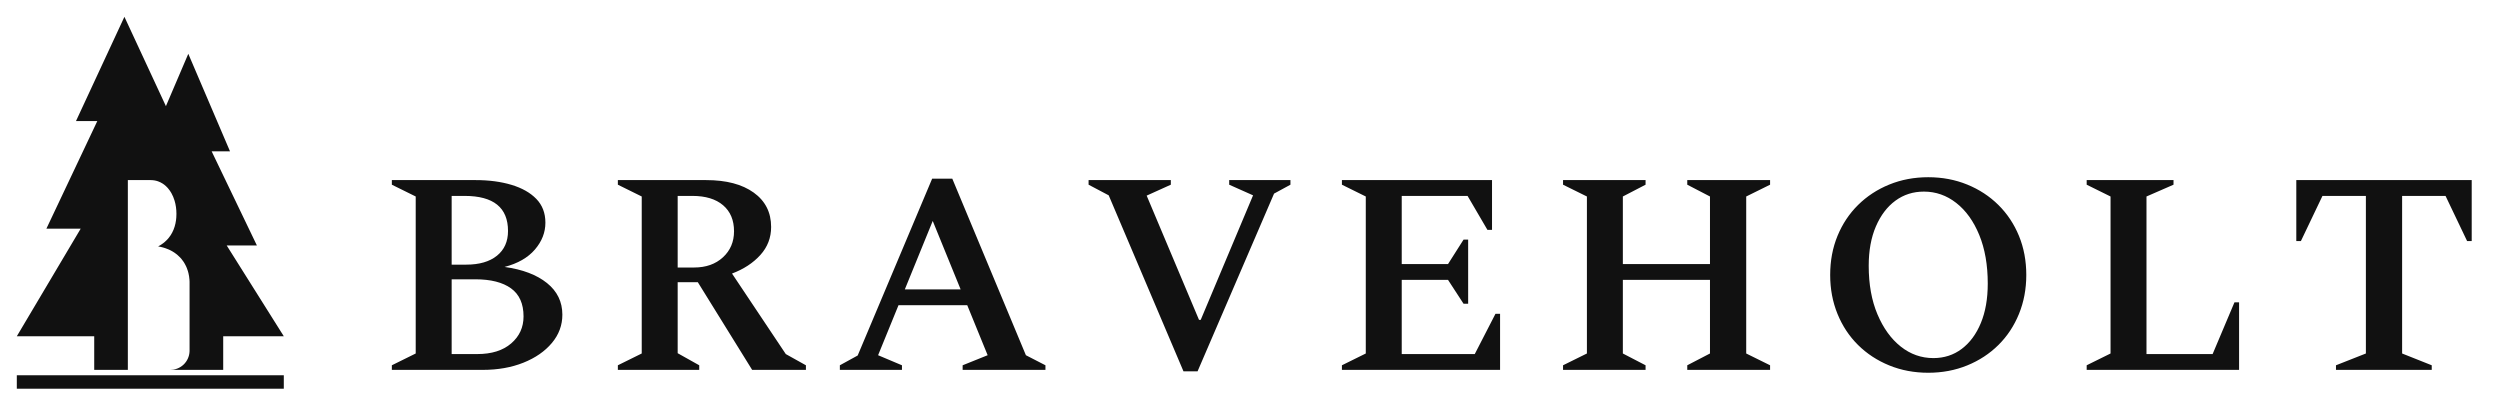
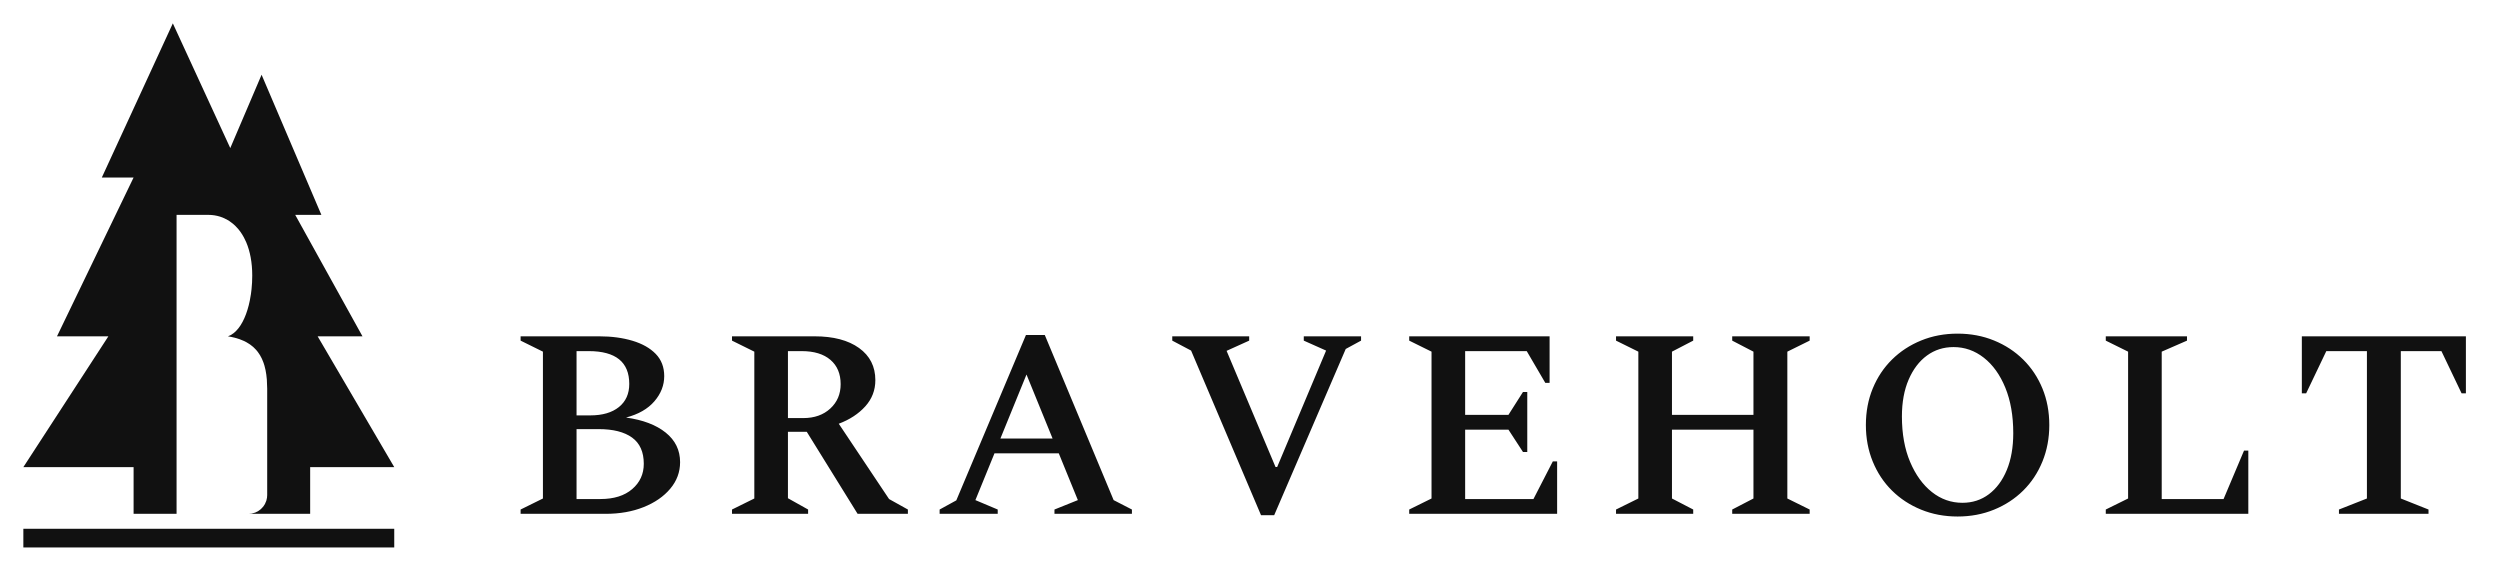
- <svg xmlns="http://www.w3.org/2000/svg" viewBox="9 1 371.742 60.3" role="img" aria-label="Braveholt">
-   <path fill="#111111" fill-rule="evenodd" d="M21.000 35.000 L11.500 51.000 L23.010 51.000 L23.010 56.000 L28.010 56.000 L28.010 27.780 L31.410 27.780 L31.693 27.792 L31.967 27.826 L32.233 27.882 L32.490 27.959 L32.858 28.113 L33.204 28.310 L33.422 28.464 L33.629 28.636 L33.919 28.925 L34.265 29.364 L34.493 29.730 L34.753 30.263 L34.960 30.842 L35.079 31.303 L35.165 31.784 L35.217 32.282 L35.235 32.795 L35.216 33.337 L35.176 33.729 L35.089 34.231 L34.964 34.710 L34.801 35.164 L34.600 35.593 L34.363 35.995 L34.088 36.370 L33.858 36.633 L33.519 36.958 L33.241 37.183 L32.840 37.456 L32.515 37.640 L32.890 37.713 L33.250 37.802 L33.594 37.909 L34.083 38.098 L34.389 38.244 L34.680 38.405 L34.955 38.580 L35.339 38.868 L35.795 39.298 L36.000 39.531 L36.277 39.903 L36.441 40.164 L36.658 40.574 L36.782 40.860 L36.938 41.305 L37.021 41.612 L37.115 42.086 L37.171 42.576 L37.188 42.911 L37.188 53.210 L37.164 53.506 L37.112 53.792 L37.032 54.067 L36.928 54.329 L36.800 54.577 L36.649 54.810 L36.477 55.026 L36.285 55.225 L36.074 55.404 L35.846 55.562 L35.603 55.698 L35.345 55.810 L35.075 55.898 L34.793 55.960 L34.300 56.000 L42.190 56.000 L42.190 51.000 L51.200 51.000 L42.710 37.500 L47.200 37.500 L40.470 23.500 L43.200 23.500 L37.000 9.000 L33.671 16.785 L27.500 3.500 L20.300 19.000 L23.470 19.000 L15.900 35.000Z" />
-   <path fill="#111111" d="M11.5 56.8 H51.2 V58.8 H11.5Z" />
-   <path fill="#111111" transform="translate(65.000 56.000) scale(0.042758)" d="M53 0V-16L136 -57V-603L53 -644V-660H345Q414 -660 469.0 -643.5Q524 -627 555.5 -594.5Q587 -562 587 -512Q587 -461 550.5 -418.5Q514 -376 445 -358Q539 -345 592.5 -302.0Q646 -259 646 -192Q646 -137 609.5 -93.5Q573 -50 510.5 -25.0Q448 0 369 0ZM306 -605H261V-366H312Q380 -366 418.5 -397.0Q457 -428 457 -483Q457 -605 306 -605ZM343 -315H261V-55H350Q425 -55 468.0 -92.0Q511 -129 511 -186Q511 -252 467.5 -283.5Q424 -315 343 -315ZM839.0 0V-16L922.0 -57V-603L839.0 -644V-660H1146.0Q1251.0 -660 1311.5 -616.5Q1372.0 -573 1372.0 -497Q1372.0 -441 1334.5 -399.5Q1297.0 -358 1236.0 -335L1423.0 -55L1493.0 -16V0H1306.0L1117.0 -305H1047.0V-58L1122.0 -16V0ZM1098.0 -605H1047.0V-356H1104.0Q1166.0 -356 1204.5 -391.5Q1243.0 -427 1243.0 -482Q1243.0 -540 1205.0 -572.5Q1167.0 -605 1098.0 -605ZM1611.0 0V-16L1673.0 -50L1932.0 -665H2002.0L2258.0 -51L2326.0 -16V0H2038.0V-16L2125.0 -51L2054.0 -225H1815.0L1744.0 -51L1827.0 -16V0ZM1837.0 -280H2031.0L1934.0 -518ZM2806.0 5 2546.0 -607 2476.0 -644V-660H2762.0V-644L2678.0 -606L2860.0 -174H2866.0L3048.0 -607L2965.0 -644V-660H3178.0V-644L3121.0 -613L2855.0 5ZM3357.0 0V-16L3440.0 -57V-603L3357.0 -644V-660H3879.0V-487H3863.0L3794.0 -605H3565.0V-368H3726.0L3780.0 -453H3796.0V-230H3780.0L3726.0 -313H3565.0V-55H3819.0L3891.0 -195H3907.0V0ZM4126.0 0V-16L4209.0 -57V-603L4126.0 -644V-660H4413.0V-644L4334.0 -603V-368H4637.0V-603L4558.0 -644V-660H4846.0V-644L4763.0 -603V-57L4846.0 -16V0H4558.0V-16L4637.0 -57V-313H4334.0V-57L4413.0 -16V0ZM5396.0 10Q5323.0 10 5260.5 -15.5Q5198.0 -41 5152.0 -86.5Q5106.0 -132 5080.5 -194.5Q5055.0 -257 5055.0 -330Q5055.0 -404 5080.5 -466.0Q5106.0 -528 5152.0 -573.5Q5198.0 -619 5260.5 -644.5Q5323.0 -670 5396.0 -670Q5469.0 -670 5531.5 -644.5Q5594.0 -619 5640.0 -573.5Q5686.0 -528 5711.5 -466.0Q5737.0 -404 5737.0 -330Q5737.0 -257 5711.5 -194.5Q5686.0 -132 5640.0 -86.5Q5594.0 -41 5531.5 -15.5Q5469.0 10 5396.0 10ZM5414.0 -41Q5470.0 -41 5512.5 -73.0Q5555.0 -105 5579.0 -163.0Q5603.0 -221 5603.0 -300Q5603.0 -397 5573.5 -469.0Q5544.0 -541 5493.5 -580.5Q5443.0 -620 5381.0 -620Q5325.0 -620 5282.0 -588.5Q5239.0 -557 5214.0 -499.0Q5189.0 -441 5189.0 -362Q5189.0 -265 5219.5 -193.0Q5250.0 -121 5300.5 -81.0Q5351.0 -41 5414.0 -41ZM5947.0 0V-16L6030.0 -57V-603L5947.0 -644V-660H6249.0V-644L6155.0 -603V-55H6385.0L6461.0 -235H6477.0V0ZM6814.0 0V-16L6918.0 -57V-605H6767.0L6692.0 -448H6676.0V-660H7286.0V-448H7270.0L7195.0 -605H7044.0V-57L7147.0 -16V0Z" />
+ <svg xmlns="http://www.w3.org/2000/svg" viewBox="9 1 267.600 61.1" role="img" aria-label="Braveholt">
+   <path fill="#111111" fill-rule="evenodd" d="M15.100 37.000 L20.600 37.000 L11.500 51.000 L23.300 51.000 L23.300 56.000 L27.900 56.000 L27.900 24.000 L31.302 24.000 L31.623 24.012 L31.939 24.047 L32.248 24.106 L32.550 24.188 L32.844 24.293 L33.269 24.494 L33.540 24.657 L33.927 24.943 L34.172 25.161 L34.515 25.531 L34.728 25.805 L34.926 26.102 L35.110 26.419 L35.358 26.937 L35.503 27.309 L35.630 27.702 L35.740 28.116 L35.832 28.551 L35.904 29.008 L35.957 29.484 L35.989 29.982 L36.000 30.500 L35.981 31.231 L35.925 31.955 L35.858 32.490 L35.737 33.183 L35.623 33.684 L35.488 34.165 L35.334 34.622 L35.159 35.052 L34.965 35.451 L34.752 35.816 L34.519 36.142 L34.267 36.428 L33.997 36.668 L33.708 36.860 L33.400 37.000 L33.783 37.070 L34.317 37.202 L34.647 37.308 L35.105 37.494 L35.385 37.636 L35.770 37.876 L36.113 38.148 L36.416 38.452 L36.597 38.672 L36.837 39.029 L37.041 39.417 L37.211 39.837 L37.306 40.134 L37.422 40.606 L37.507 41.109 L37.564 41.642 L37.600 42.600 L37.600 54.000 L37.581 54.270 L37.509 54.593 L37.358 54.951 L37.182 55.220 L36.919 55.500 L36.607 55.726 L36.316 55.867 L35.936 55.971 L35.600 56.000 L42.200 56.000 L42.200 51.000 L51.200 51.000 L43.000 37.000 L47.800 37.000 L40.600 24.000 L43.400 24.000 L37.000 9.000 L33.649 16.851 L27.500 3.500 L19.900 20.000 L23.300 20.000Z" />
+   <path fill="#111111" d="M11.5 57.6 H51.2 V59.6 H11.5Z" />
+   <path fill="#111111" transform="translate(63.200 56.000) scale(0.028788)" d="M53 0V-16L136 -57V-603L53 -644V-660H345Q414 -660 469.0 -643.5Q524 -627 555.5 -594.5Q587 -562 587 -512Q587 -461 550.5 -418.5Q514 -376 445 -358Q539 -345 592.5 -302.0Q646 -259 646 -192Q646 -137 609.5 -93.5Q573 -50 510.5 -25.0Q448 0 369 0ZM306 -605H261V-366H312Q380 -366 418.5 -397.0Q457 -428 457 -483Q457 -605 306 -605ZM343 -315H261V-55H350Q425 -55 468.0 -92.0Q511 -129 511 -186Q511 -252 467.5 -283.5Q424 -315 343 -315ZM839.0 0V-16L922.0 -57V-603L839.0 -644V-660H1146.0Q1251.0 -660 1311.5 -616.5Q1372.0 -573 1372.0 -497Q1372.0 -441 1334.5 -399.5Q1297.0 -358 1236.0 -335L1423.0 -55L1493.0 -16V0H1306.0L1117.0 -305H1047.0V-58L1122.0 -16V0ZM1098.0 -605H1047.0V-356H1104.0Q1166.0 -356 1204.5 -391.5Q1243.0 -427 1243.0 -482Q1243.0 -540 1205.0 -572.5Q1167.0 -605 1098.0 -605ZM1611.0 0V-16L1673.0 -50L1932.0 -665H2002.0L2258.0 -51L2326.0 -16V0H2038.0V-16L2125.0 -51L2054.0 -225H1815.0L1744.0 -51L1827.0 -16V0ZM1837.0 -280H2031.0L1934.0 -518ZM2806.0 5 2546.0 -607 2476.0 -644V-660H2762.0V-644L2678.0 -606L2860.0 -174H2866.0L3048.0 -607L2965.0 -644V-660H3178.0V-644L3121.0 -613L2855.0 5ZM3357.0 0V-16L3440.0 -57V-603L3357.0 -644V-660H3879.0V-487H3863.0L3794.0 -605H3565.0V-368H3726.0L3780.0 -453H3796.0V-230H3780.0L3726.0 -313H3565.0V-55H3819.0L3891.0 -195H3907.0V0ZM4126.0 0V-16L4209.0 -57V-603L4126.0 -644V-660H4413.0V-644L4334.0 -603V-368H4637.0V-603L4558.0 -644V-660H4846.0V-644L4763.0 -603V-57L4846.0 -16V0H4558.0V-16L4637.0 -57V-313H4334.0V-57L4413.0 -16V0ZM5396.0 10Q5323.0 10 5260.5 -15.5Q5198.0 -41 5152.0 -86.5Q5106.0 -132 5080.5 -194.5Q5055.0 -257 5055.0 -330Q5055.0 -404 5080.5 -466.0Q5106.0 -528 5152.0 -573.5Q5198.0 -619 5260.5 -644.5Q5323.0 -670 5396.0 -670Q5469.0 -670 5531.5 -644.5Q5594.0 -619 5640.0 -573.5Q5686.0 -528 5711.5 -466.0Q5737.0 -404 5737.0 -330Q5737.0 -257 5711.5 -194.5Q5686.0 -132 5640.0 -86.5Q5594.0 -41 5531.5 -15.5Q5469.0 10 5396.0 10ZM5414.0 -41Q5470.0 -41 5512.5 -73.0Q5555.0 -105 5579.0 -163.0Q5603.0 -221 5603.0 -300Q5603.0 -397 5573.5 -469.0Q5544.0 -541 5493.5 -580.5Q5443.0 -620 5381.0 -620Q5325.0 -620 5282.0 -588.5Q5239.0 -557 5214.0 -499.0Q5189.0 -441 5189.0 -362Q5189.0 -265 5219.5 -193.0Q5250.0 -121 5300.5 -81.0Q5351.0 -41 5414.0 -41ZM5947.0 0V-16L6030.0 -57V-603L5947.0 -644V-660H6249.0V-644L6155.0 -603V-55H6385.0L6461.0 -235H6477.0V0ZM6814.0 0V-16L6918.0 -57V-605H6767.0L6692.0 -448H6676.0V-660H7286.0V-448H7270.0L7195.0 -605H7044.0V-57L7147.0 -16V0Z" />
</svg>
